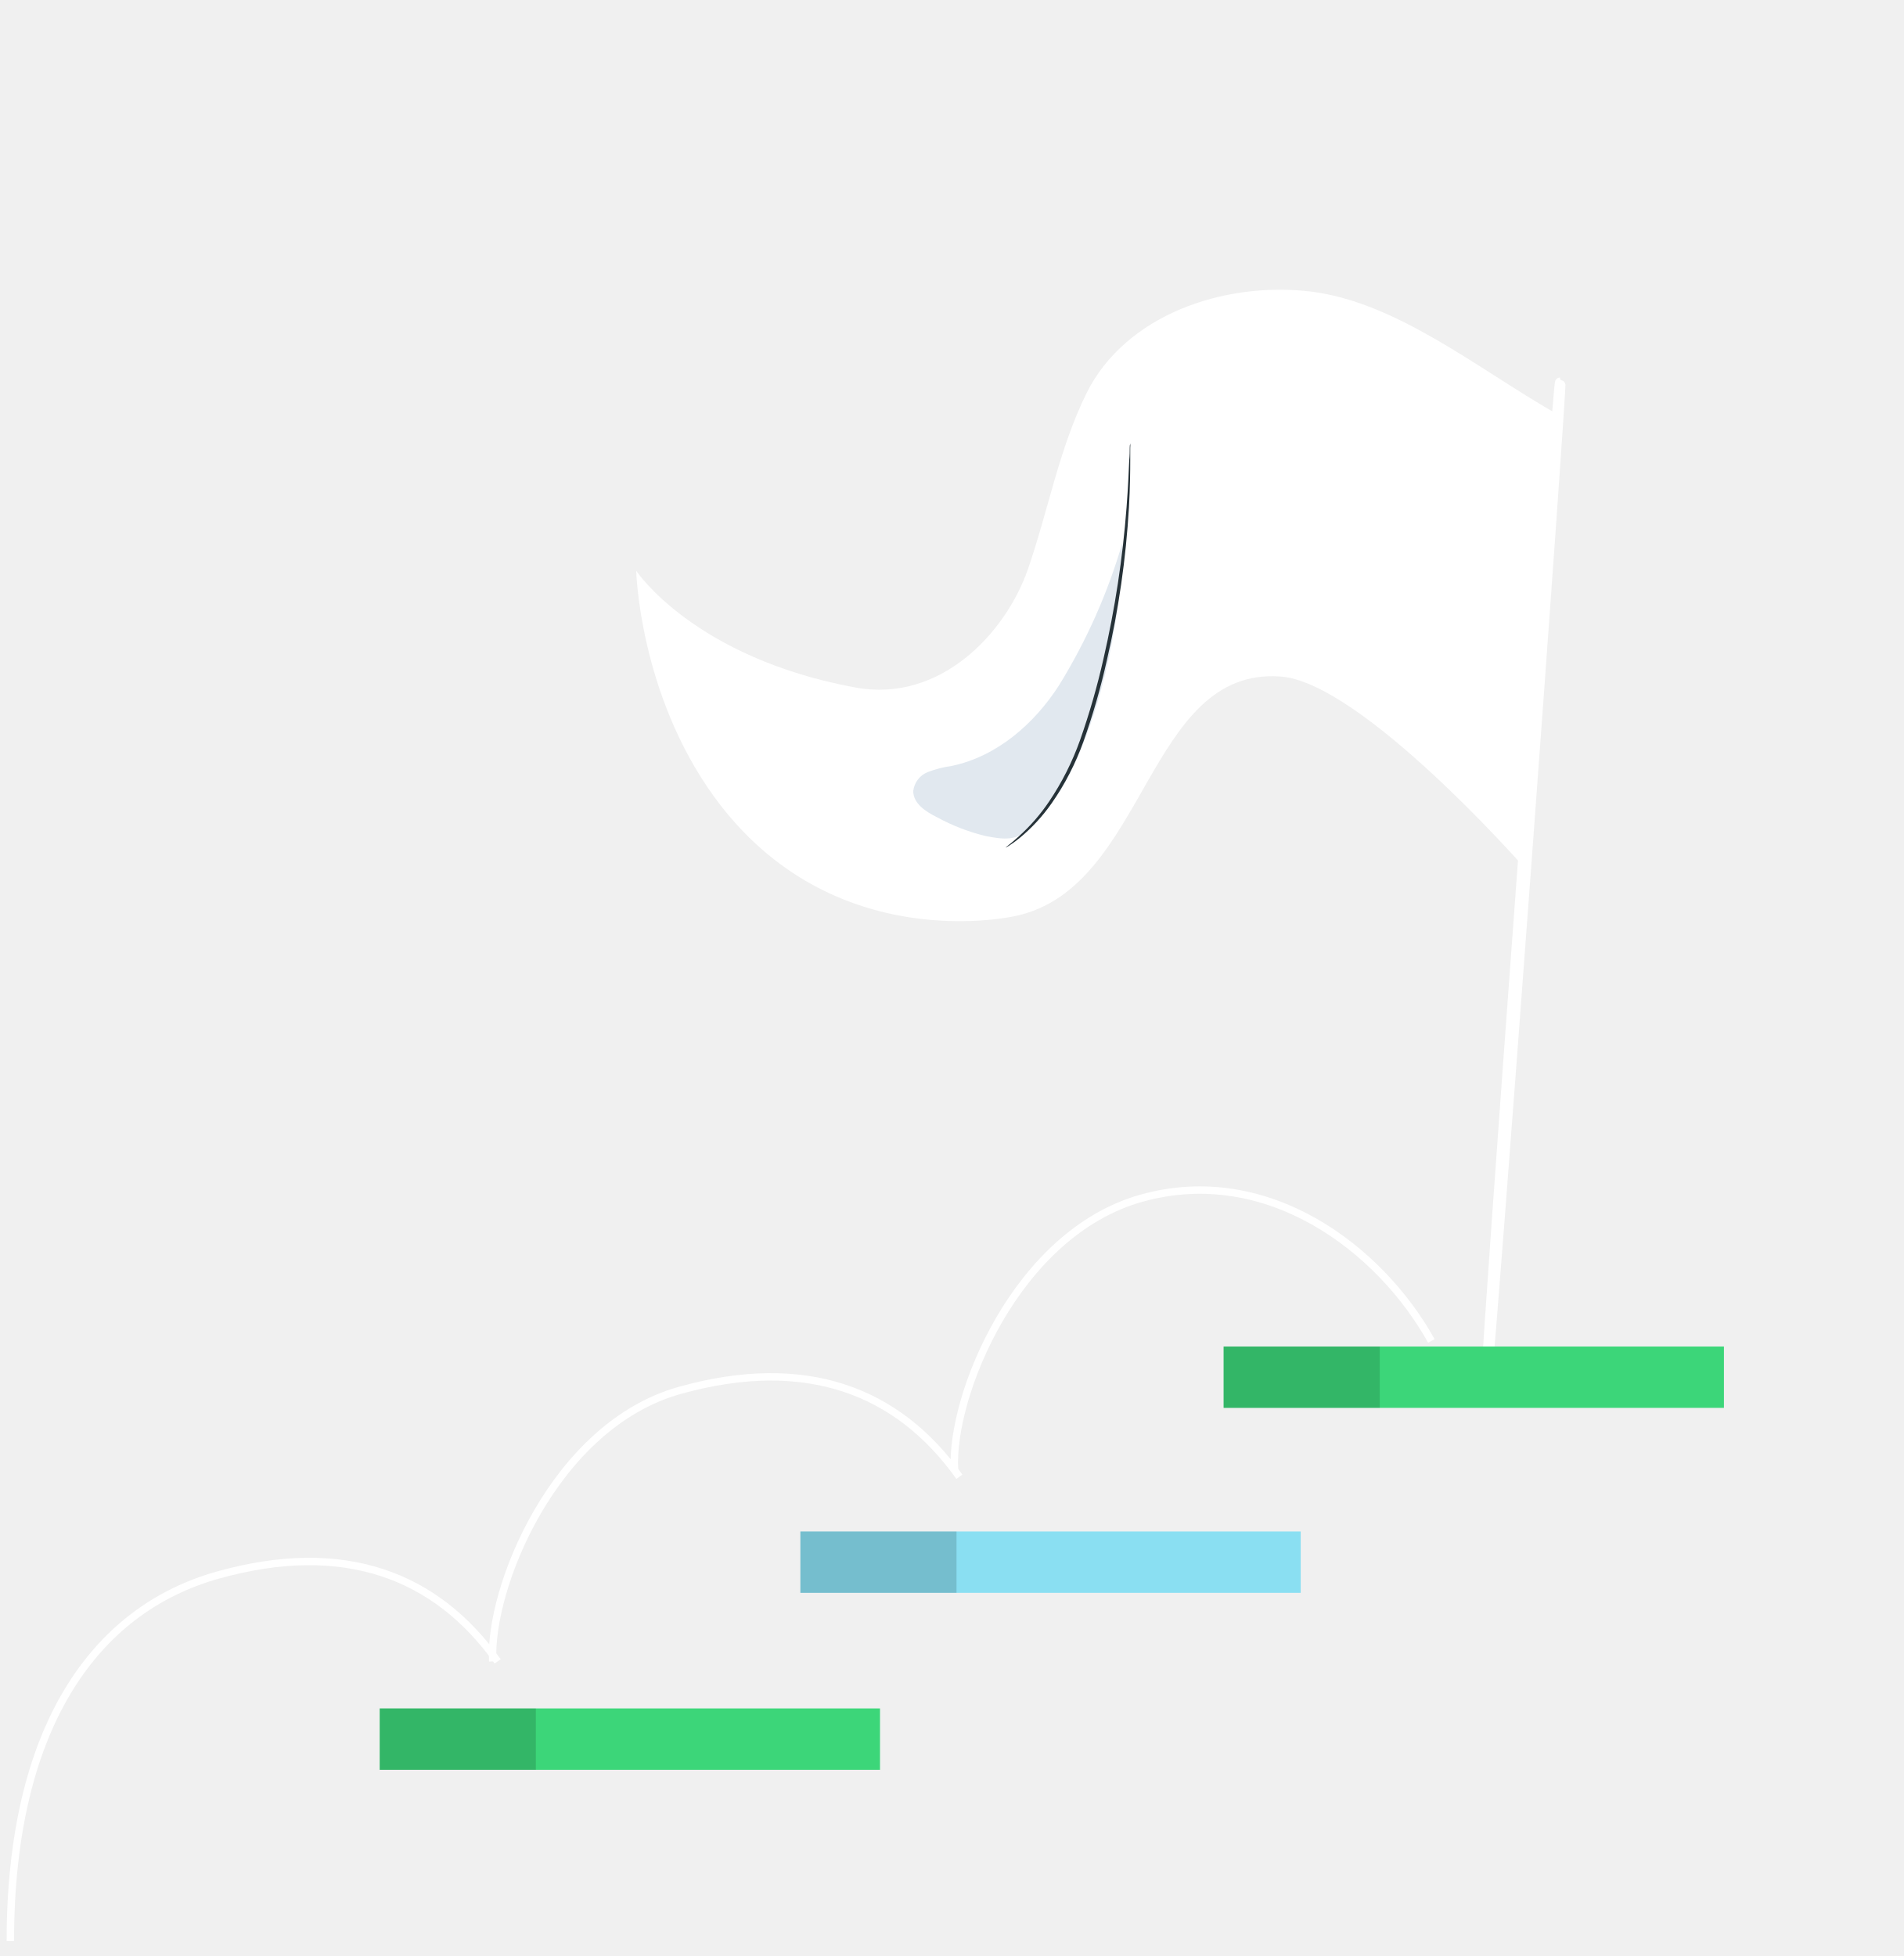
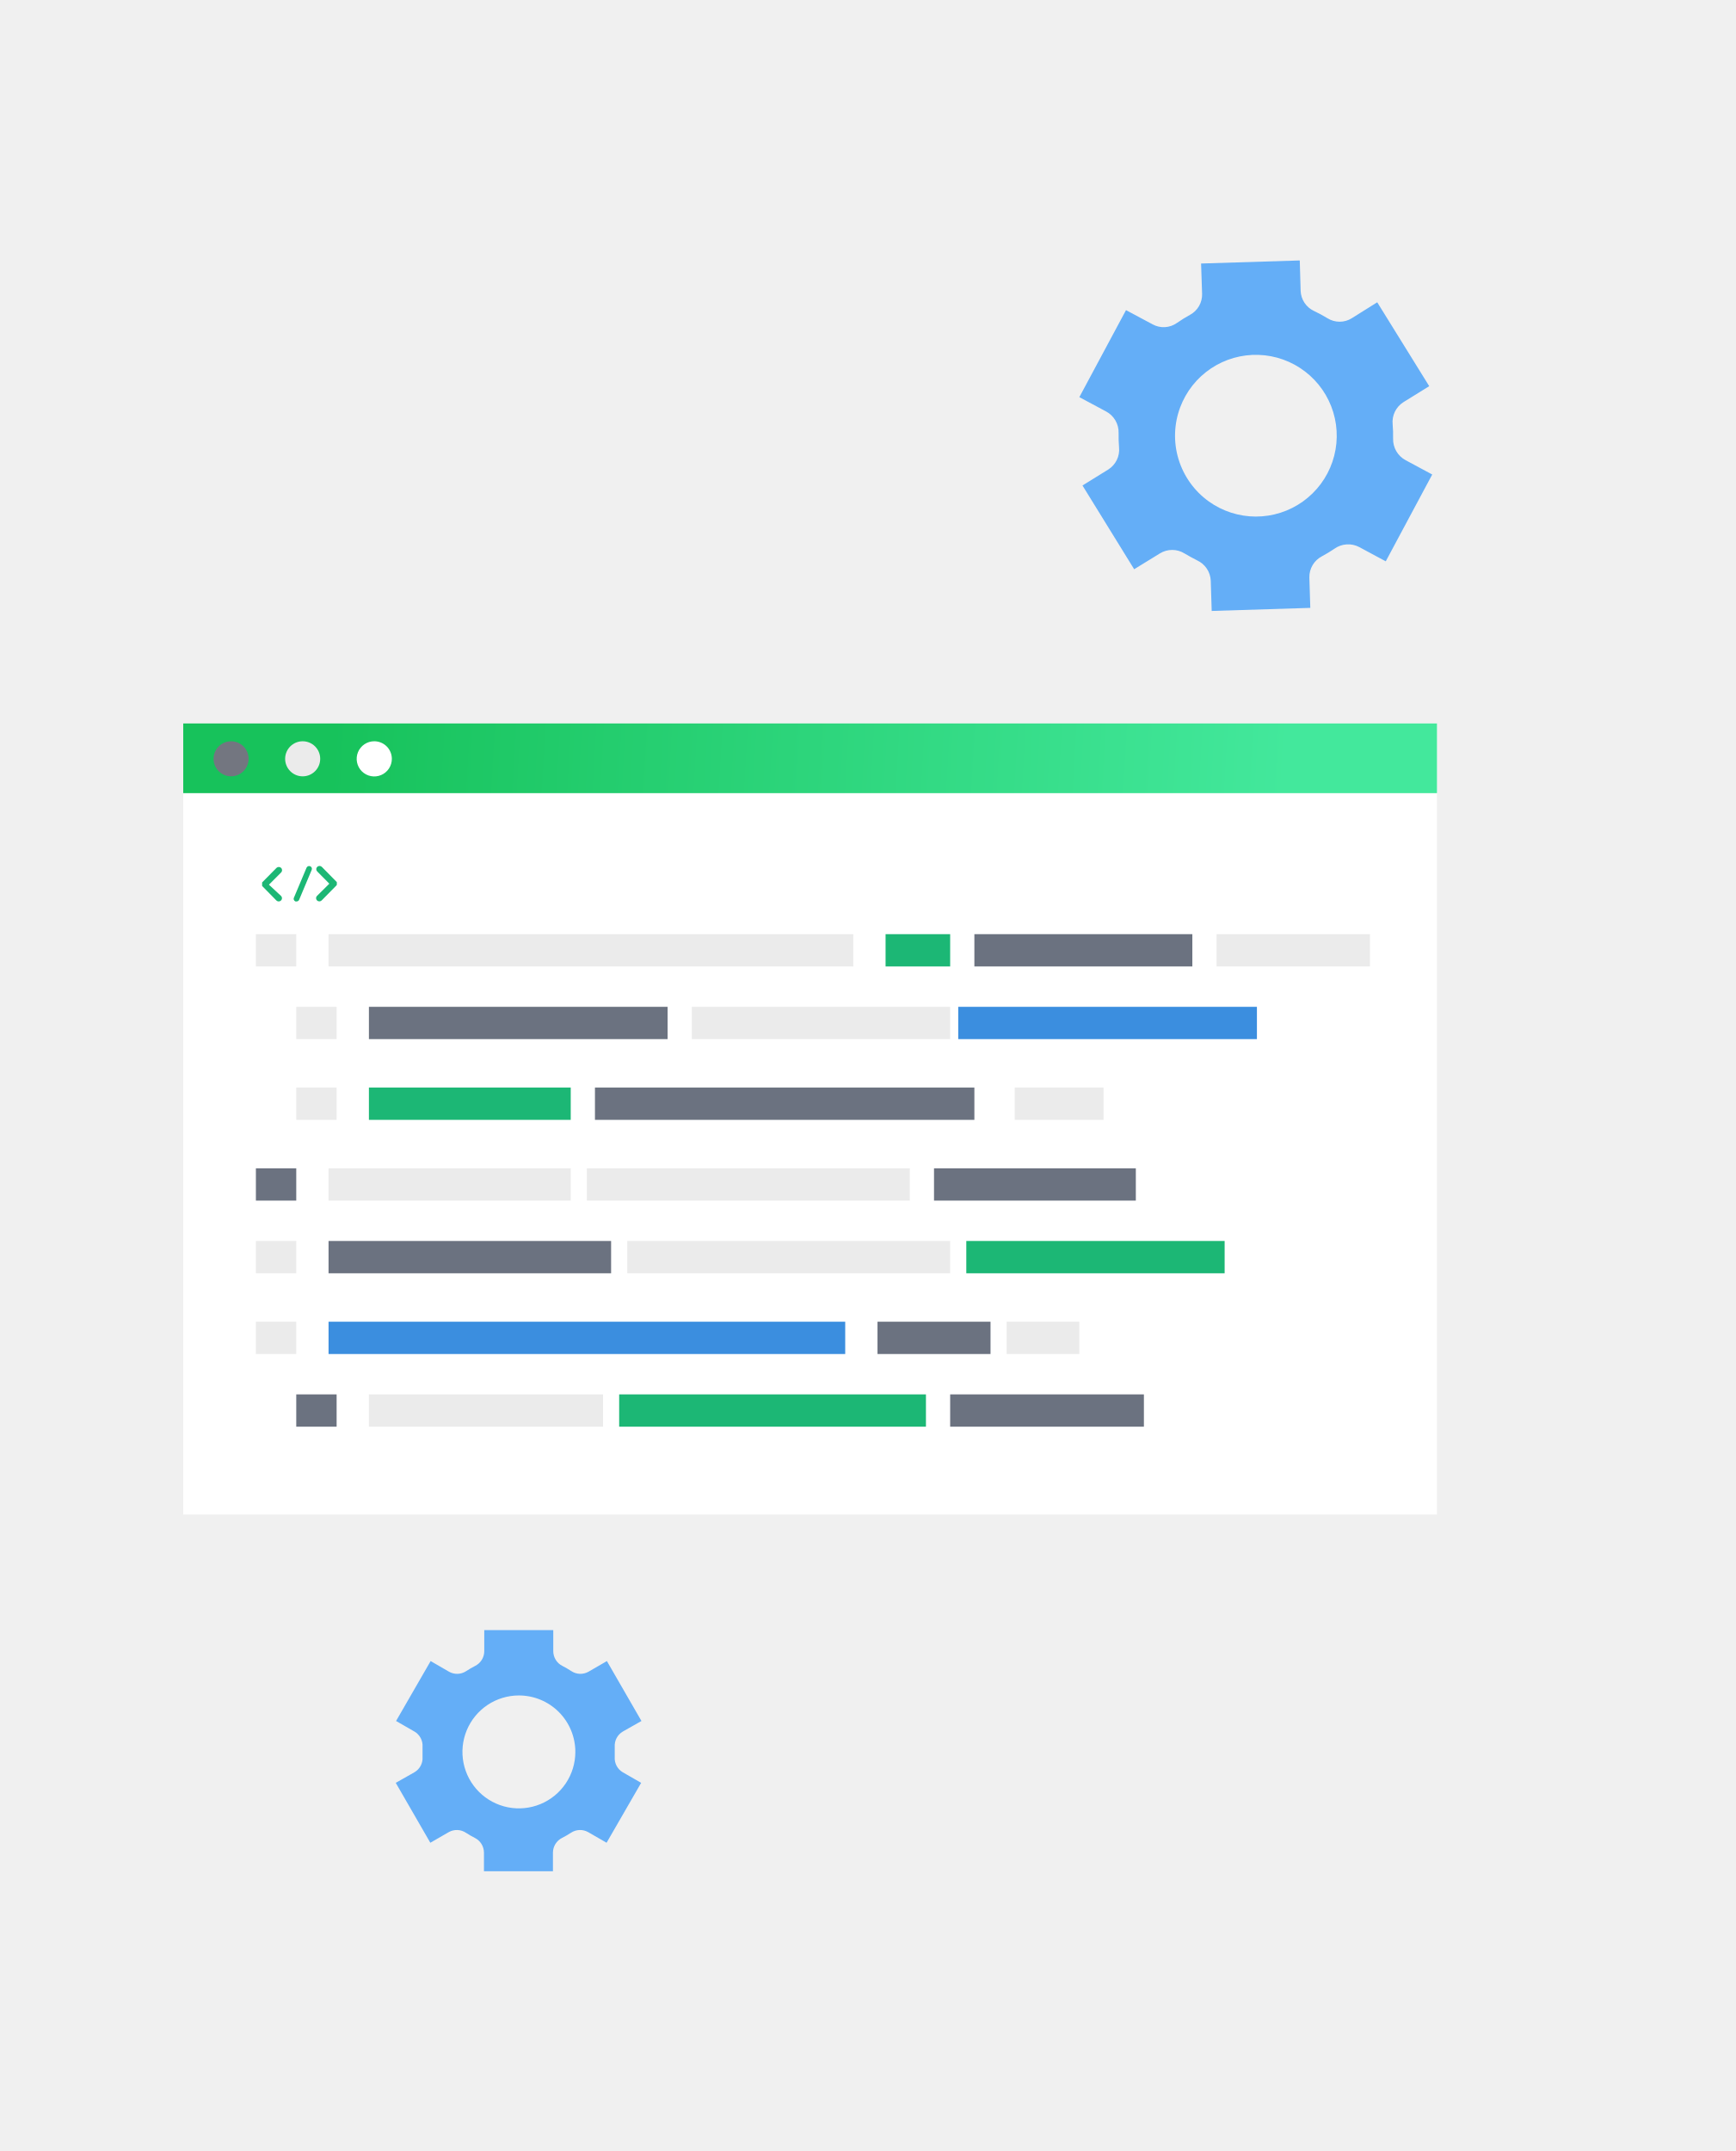
- <svg xmlns="http://www.w3.org/2000/svg" width="180" height="185" viewBox="0 0 180 185" fill="none">
-   <g clip-path="url(#clip0_12258_324375)">
-     <path d="M80.853 65.02C88.948 66.524 95.114 59.83 97.197 53.848C99.123 48.286 100.133 42.464 102.758 37.156C106.431 29.801 115.663 26.627 123.831 27.563C131.999 28.5 139.858 34.949 146.992 39.025L143.913 81.803C143.913 81.803 128.644 64.485 121.064 63.983C108.423 63.097 108.486 83.915 96.106 86.617C96.106 86.617 78.736 90.766 67.543 75.376C60.444 65.601 60.16 53.984 60.16 53.984C60.16 53.984 65.58 62.192 80.853 65.02Z" fill="white" />
-     <path d="M147.532 36.203C147.45 36.203 145.845 56.991 143.95 82.634C142.054 108.276 140.577 129.072 140.659 129.075C140.74 129.079 142.339 108.29 144.241 82.641C146.142 56.991 147.613 36.206 147.532 36.203Z" fill="white" stroke="white" />
-     <g opacity="0.3">
-       <path d="M106.143 51.304C104.763 56.051 102.748 60.591 100.153 64.799C97.809 68.466 94.253 71.554 89.992 72.443C89.212 72.548 88.447 72.745 87.713 73.028C87.347 73.177 87.028 73.422 86.789 73.737C86.55 74.052 86.401 74.425 86.356 74.817C86.356 75.997 87.535 76.768 88.594 77.29C90.065 78.097 91.639 78.702 93.272 79.088C94.877 79.394 96.209 79.571 97.341 78.287C98.435 77.215 99.42 76.035 100.279 74.765C103.996 68.435 105.836 59.384 106.143 52.227" fill="#9AB2CA" />
-     </g>
-     <path d="M95.101 80.164C95.101 80.164 95.23 80.108 95.462 79.956C95.799 79.736 96.124 79.498 96.434 79.242C97.577 78.297 98.587 77.201 99.436 75.985C100.693 74.18 101.706 72.215 102.446 70.144C103.347 67.617 104.09 65.036 104.671 62.417C105.775 57.671 106.472 52.839 106.754 47.974C106.859 46.112 106.875 44.603 106.876 43.56C106.876 43.071 106.876 42.678 106.876 42.357C106.89 42.218 106.89 42.078 106.876 41.94C106.84 42.075 106.824 42.216 106.828 42.357C106.828 42.678 106.828 43.071 106.779 43.552C106.731 44.596 106.674 46.104 106.529 47.958C106.163 52.794 105.432 57.595 104.342 62.321C103.753 64.926 103.013 67.496 102.126 70.015C101.398 72.061 100.416 74.007 99.203 75.808C98.387 77.021 97.425 78.128 96.337 79.105C95.559 79.819 95.077 80.14 95.101 80.164Z" fill="#263238" />
-     <path d="M115.705 127.356H163.014V133.158H115.705V127.356Z" fill="#3CD679" />
-     <g opacity="0.3">
-       <path opacity="0.5" d="M115.705 127.356H130.469V133.158H115.705V127.356Z" fill="black" />
-     </g>
-     <path d="M75.686 144.851H122.995V150.652H75.686V144.851Z" fill="#8ADFF2" />
-     <g opacity="0.3">
-       <path opacity="0.5" d="M75.683 144.851H90.447V150.652H75.683V144.851Z" fill="black" />
-     </g>
-     <path d="M35.905 161.585H83.213V167.387H35.905V161.585Z" fill="#3CD679" />
-     <g opacity="0.3">
-       <path opacity="0.5" d="M35.905 161.585H50.669V167.387H35.905V161.585Z" fill="black" />
-     </g>
-     <path d="M135.35 126.828C130.499 118.097 119.861 110.001 107.959 113.321C96.057 116.641 89.864 132.072 90.258 138.956" stroke="white" stroke-width="0.7" />
-     <path d="M90.717 139.67C84.895 131.498 76.198 128.178 64.296 131.499C52.394 134.819 46.201 150.25 46.594 157.134" stroke="white" stroke-width="0.7" />
-     <path d="M47.058 157.134C41.236 148.962 32.539 145.642 20.637 148.962C8.735 152.282 0.978 163.696 0.978 183.585" stroke="white" stroke-width="0.7" />
+ <svg xmlns="http://www.w3.org/2000/svg" width="180" height="223" viewBox="0 0 180 223" fill="none">
+   <g clip-path="url(#clip0_12639_288533)">
+     <path d="M63.58 115.312C63.58 114.499 63.69 112.334 63.69 111.41C63.69 107.456 62.279 105.667 58.597 105.556C56.867 105.452 55.84 104.425 55.84 102.955C55.84 101.485 56.867 100.464 58.597 100.353C62.279 100.19 63.69 98.46 63.69 94.447C63.69 93.53 63.58 91.365 63.58 90.545C63.58 85.29 65.804 81.934 74.194 80.093C75.879 79.709 77.173 80.743 77.173 82.311C77.189 82.794 77.051 83.269 76.778 83.668C76.506 84.067 76.113 84.368 75.657 84.529C70.409 86.155 69.648 87.833 69.648 91.521C69.648 92.6 69.758 94.389 69.758 95.527C69.758 99.748 67.697 101.81 64.126 102.948C67.755 104.138 69.758 106.142 69.758 110.369C69.758 111.501 69.648 113.29 69.648 114.376C69.648 118.057 70.409 119.735 75.657 121.361C76.113 121.522 76.506 121.823 76.778 122.222C77.051 122.621 77.189 123.096 77.173 123.579C77.173 125.153 75.872 126.181 74.194 125.804C65.804 123.982 63.58 120.62 63.58 115.312Z" fill="#EBEBEB" />
+     <path d="M95.319 90.564C95.319 91.377 95.208 93.543 95.208 94.467C95.208 98.48 96.672 100.21 100.359 100.373C102.037 100.483 103.065 101.511 103.065 102.974C103.065 104.438 102.037 105.465 100.359 105.576C96.672 105.686 95.208 107.475 95.208 111.43C95.208 112.347 95.319 114.512 95.319 115.332C95.319 120.639 93.101 124.002 84.704 125.843C83.026 126.22 81.725 125.192 81.725 123.618C81.708 123.128 81.853 122.646 82.136 122.245C82.419 121.845 82.825 121.548 83.293 121.4C88.496 119.774 89.251 118.096 89.251 114.415C89.251 113.329 89.147 111.54 89.147 110.408C89.147 106.181 91.202 104.125 94.779 102.987C91.15 101.797 89.147 99.787 89.147 95.566C89.147 94.428 89.251 92.639 89.251 91.56C89.251 87.872 88.496 86.194 83.293 84.568C82.825 84.42 82.419 84.123 82.136 83.723C81.853 83.322 81.708 82.84 81.725 82.35C81.725 80.782 83.026 79.748 84.704 80.132C93.101 81.953 95.319 85.309 95.319 90.564Z" fill="#EBEBEB" />
+     <path d="M120.268 57.375C120.651 57.138 121.093 57.012 121.543 57.012C121.994 57.012 122.435 57.138 122.818 57.375C123.032 57.505 123.254 57.629 123.468 57.746C123.683 57.863 123.917 57.98 124.119 58.09C124.527 58.276 124.877 58.571 125.128 58.943C125.38 59.315 125.523 59.749 125.543 60.198L125.641 63.339L135.865 63.02L135.767 59.859C135.76 59.41 135.878 58.968 136.107 58.582C136.337 58.196 136.67 57.882 137.068 57.674C137.515 57.435 137.95 57.173 138.369 56.887C138.738 56.624 139.173 56.469 139.625 56.438C140.078 56.407 140.53 56.502 140.931 56.712L143.689 58.194L148.508 49.193L145.751 47.71C145.348 47.495 145.014 47.173 144.784 46.779C144.554 46.385 144.439 45.935 144.45 45.479C144.461 44.982 144.446 44.485 144.404 43.99C144.359 43.543 144.438 43.093 144.633 42.688C144.829 42.284 145.132 41.942 145.51 41.7L148.196 40.035L142.805 31.339L140.157 32.998C139.781 33.23 139.348 33.354 138.905 33.354C138.463 33.354 138.03 33.23 137.653 32.998C137.432 32.861 137.198 32.731 136.964 32.601L136.255 32.243C135.852 32.057 135.509 31.763 135.263 31.393C135.017 31.023 134.879 30.593 134.863 30.149L134.772 27.001L124.541 27.32L124.645 30.455C124.66 30.897 124.552 31.335 124.333 31.72C124.113 32.105 123.792 32.421 123.403 32.633C122.927 32.895 122.464 33.181 122.018 33.492C121.656 33.746 121.23 33.893 120.789 33.917C120.347 33.941 119.908 33.841 119.52 33.629L116.756 32.152L111.917 41.173L114.688 42.656C115.092 42.871 115.428 43.194 115.658 43.589C115.887 43.985 116.002 44.437 115.989 44.894C115.978 45.391 115.993 45.888 116.034 46.383C116.079 46.83 115.999 47.281 115.802 47.685C115.606 48.09 115.301 48.431 114.922 48.672L112.242 50.331L117.602 59.014L120.268 57.375ZM122.376 42.221C122.992 40.58 124.107 39.174 125.564 38.2C127.021 37.226 128.747 36.733 130.498 36.791C132.25 36.848 133.939 37.453 135.329 38.521C136.719 39.588 137.74 41.064 138.247 42.742C138.755 44.419 138.724 46.213 138.159 47.872C137.595 49.531 136.524 50.971 135.099 51.99C133.673 53.01 131.964 53.556 130.211 53.554C128.459 53.551 126.751 53 125.328 51.977C123.833 50.901 122.733 49.362 122.199 47.599C121.665 45.835 121.727 43.945 122.376 42.221Z" fill="#64AEF7" />
+     <path d="M66.512 178.419L62.929 172.207L61.029 173.307C60.755 173.464 60.443 173.541 60.127 173.531C59.811 173.521 59.504 173.423 59.241 173.248C58.941 173.052 58.63 172.872 58.311 172.708C58.029 172.567 57.792 172.351 57.626 172.083C57.46 171.816 57.37 171.508 57.368 171.193V169.001H50.213V171.193C50.211 171.508 50.122 171.816 49.955 172.083C49.789 172.351 49.552 172.567 49.27 172.708C48.951 172.872 48.641 173.052 48.34 173.248C48.077 173.423 47.77 173.521 47.454 173.531C47.139 173.541 46.826 173.464 46.552 173.307L44.653 172.207L41.069 178.419L42.981 179.518C43.252 179.679 43.474 179.911 43.621 180.19C43.768 180.47 43.835 180.784 43.813 181.099C43.813 181.274 43.813 181.45 43.813 181.625C43.813 181.801 43.813 181.977 43.813 182.152C43.835 182.465 43.769 182.778 43.623 183.056C43.477 183.334 43.257 183.566 42.988 183.726L41.036 184.832L44.62 191.043L46.526 189.944C46.8 189.788 47.113 189.711 47.429 189.723C47.745 189.734 48.051 189.833 48.314 190.009C48.612 190.203 48.921 190.381 49.238 190.542C49.519 190.684 49.756 190.9 49.923 191.167C50.089 191.435 50.178 191.743 50.181 192.058V194.25H57.335V192.058C57.338 191.743 57.427 191.435 57.593 191.167C57.76 190.9 57.997 190.684 58.278 190.542C58.595 190.381 58.904 190.203 59.202 190.009C59.465 189.833 59.771 189.734 60.087 189.723C60.403 189.711 60.716 189.788 60.99 189.944L62.896 191.043L66.48 184.832L64.568 183.733C64.298 183.572 64.078 183.34 63.932 183.062C63.786 182.785 63.72 182.472 63.742 182.159C63.742 181.983 63.742 181.807 63.742 181.625C63.742 181.443 63.742 181.274 63.742 181.099C63.721 180.784 63.787 180.47 63.934 180.19C64.081 179.911 64.303 179.679 64.574 179.518L66.512 178.419ZM59.657 181.625C59.657 182.783 59.314 183.915 58.671 184.877C58.028 185.84 57.113 186.59 56.044 187.033C54.974 187.476 53.797 187.592 52.662 187.367C51.526 187.141 50.483 186.583 49.664 185.765C48.846 184.946 48.288 183.903 48.062 182.767C47.837 181.632 47.953 180.455 48.396 179.385C48.839 178.316 49.589 177.401 50.551 176.758C51.514 176.115 52.646 175.772 53.804 175.772C55.356 175.772 56.845 176.388 57.943 177.486C59.041 178.584 59.657 180.073 59.657 181.625Z" fill="#64AEF7" />
+     <path d="M149 75.001H19V157.018H149V75.001Z" fill="white" />
+     <path d="M149 75.001H19V82.227H149V75.001Z" fill="url(#paint0_linear_12639_288533)" />
+     <path d="M25.779 78.667C25.779 79.026 25.672 79.378 25.472 79.677C25.272 79.976 24.988 80.209 24.656 80.346C24.324 80.484 23.958 80.52 23.606 80.45C23.253 80.38 22.929 80.207 22.675 79.952C22.421 79.698 22.247 79.374 22.177 79.021C22.107 78.669 22.143 78.303 22.281 77.971C22.418 77.639 22.651 77.355 22.95 77.155C23.249 76.955 23.601 76.849 23.96 76.849C24.443 76.849 24.905 77.04 25.246 77.381C25.587 77.722 25.779 78.184 25.779 78.667Z" fill="#737680" />
+     <path d="M31.384 80.485C32.388 80.485 33.202 79.671 33.202 78.667C33.202 77.663 32.388 76.849 31.384 76.849C30.38 76.849 29.566 77.663 29.566 78.667C29.566 79.671 30.38 80.485 31.384 80.485Z" fill="#EBEBEB" />
+     <path d="M40.631 78.667C40.632 79.028 40.526 79.381 40.326 79.682C40.127 79.982 39.842 80.217 39.509 80.356C39.176 80.495 38.809 80.532 38.455 80.462C38.101 80.392 37.775 80.219 37.519 79.964C37.264 79.709 37.09 79.385 37.019 79.031C36.948 78.677 36.984 78.309 37.121 77.976C37.259 77.642 37.493 77.357 37.793 77.156C38.093 76.956 38.446 76.849 38.807 76.849C39.29 76.849 39.753 77.04 40.095 77.381C40.437 77.722 40.629 78.184 40.631 78.667Z" fill="white" />
+     <path d="M30.719 96.847H26.534V100.195H30.719V96.847Z" fill="#EBEBEB" />
+     <path d="M88.477 96.847H34.067V100.195H88.477V96.847Z" fill="#EBEBEB" />
+     <path d="M142.049 96.847H126.145V100.195H142.049V96.847Z" fill="#EBEBEB" />
+     <path d="M98.522 96.847H91.825V100.195H98.522V96.847Z" fill="#1CB775" />
+     <path d="M111.915 137.026H104.381V140.375H111.915V137.026Z" fill="#EBEBEB" />
+     <path d="M123.634 96.847H101.033V100.195H123.634V96.847Z" fill="#6B7280" />
+     <path d="M34.904 104.38H30.719V107.728H34.904V104.38Z" fill="#EBEBEB" />
+     <path d="M69.224 104.38H38.253V107.728H69.224V104.38Z" fill="#6B7280" />
+     <path d="M102.707 137.026H90.988V140.375H102.707V137.026Z" fill="#6B7280" />
+     <path d="M63.365 128.655H34.067V132.004H63.365V128.655Z" fill="#6B7280" />
+     <path d="M59.179 112.751H38.253V116.099H59.179V112.751Z" fill="#1CB775" />
+     <path d="M117.774 121.122H96.848V124.47H117.774V121.122Z" fill="#6B7280" />
+     <path d="M101.033 112.751H61.691V116.099H101.033V112.751Z" fill="#6B7280" />
+     <path d="M87.64 137.026H34.067V140.375H87.64V137.026Z" fill="#3B8EDF" />
+     <path d="M130.33 104.38H99.359V107.728H130.33V104.38Z" fill="#3B8EDF" />
+     <path d="M98.522 104.38H71.735V107.728H98.522V104.38Z" fill="#EBEBEB" />
+     <path d="M114.426 112.751H105.218V116.099H114.426V112.751Z" fill="#EBEBEB" />
+     <path d="M34.904 112.751H30.719V116.099H34.904V112.751Z" fill="#EBEBEB" />
+     <path d="M30.719 121.122H26.534V124.47H30.719V121.122Z" fill="#6B7280" />
+     <path d="M59.179 121.122H34.067V124.47H59.179V121.122Z" fill="#EBEBEB" />
+     <path d="M62.528 144.56H38.253V147.908H62.528V144.56Z" fill="#EBEBEB" />
+     <path d="M96.011 144.56H64.202V147.908H96.011V144.56Z" fill="#1CB775" />
+     <path d="M98.522 128.655H65.039V132.004H98.522V128.655Z" fill="#EBEBEB" />
+     <path d="M126.982 128.655H100.196V132.004H126.982V128.655Z" fill="#1CB775" />
+     <path d="M94.336 121.122H60.853V124.47H94.336V121.122Z" fill="#EBEBEB" />
+     <path d="M30.719 128.655H26.534V132.004H30.719V128.655Z" fill="#EBEBEB" />
+     <path d="M30.719 137.026H26.534V140.375H30.719V137.026Z" fill="#EBEBEB" />
+     <path d="M34.904 144.56H30.719V147.908H34.904V144.56Z" fill="#6B7280" />
+     <path d="M118.611 144.56H98.522V147.908H118.611V144.56Z" fill="#6B7280" />
+     <path d="M29.136 92.88C29.168 92.911 29.193 92.948 29.21 92.989C29.228 93.03 29.237 93.074 29.237 93.119C29.237 93.163 29.228 93.207 29.21 93.248C29.193 93.289 29.168 93.326 29.136 93.357C29.073 93.418 28.991 93.453 28.903 93.456C28.858 93.456 28.814 93.447 28.772 93.43C28.73 93.413 28.692 93.388 28.66 93.357L27.178 91.847C27.176 91.831 27.176 91.816 27.178 91.8C27.178 91.8 27.178 91.771 27.178 91.765V91.672C27.178 91.672 27.178 91.672 27.178 91.643V91.608C27.179 91.595 27.179 91.581 27.178 91.568C27.177 91.552 27.177 91.537 27.178 91.521C27.176 91.51 27.176 91.498 27.178 91.486L28.671 89.976C28.735 89.914 28.82 89.88 28.909 89.88C28.998 89.88 29.084 89.914 29.147 89.976C29.179 90.007 29.205 90.044 29.222 90.085C29.239 90.126 29.248 90.17 29.248 90.214C29.248 90.259 29.239 90.303 29.222 90.344C29.205 90.385 29.179 90.422 29.147 90.453L27.887 91.719L29.136 92.88Z" fill="#1CB775" />
+     <path d="M30.484 93.049L31.785 89.959C31.8 89.924 31.822 89.892 31.849 89.865C31.877 89.838 31.909 89.817 31.945 89.803C31.98 89.789 32.019 89.782 32.057 89.783C32.095 89.784 32.133 89.792 32.168 89.808C32.203 89.822 32.235 89.844 32.261 89.871C32.288 89.897 32.309 89.93 32.323 89.965C32.337 90 32.344 90.037 32.343 90.075C32.343 90.113 32.334 90.151 32.319 90.185L31.018 93.281C30.995 93.333 30.958 93.377 30.91 93.408C30.863 93.439 30.807 93.456 30.751 93.456C30.714 93.464 30.677 93.464 30.64 93.456C30.602 93.441 30.567 93.419 30.537 93.39C30.508 93.361 30.485 93.326 30.47 93.288C30.455 93.249 30.449 93.208 30.451 93.167C30.453 93.126 30.465 93.085 30.484 93.049Z" fill="#1CB775" />
+     <path d="M34.88 91.805L34.84 91.84L33.353 93.35C33.289 93.412 33.204 93.448 33.115 93.449C33.07 93.449 33.026 93.441 32.986 93.424C32.945 93.407 32.907 93.382 32.877 93.35C32.844 93.319 32.819 93.282 32.802 93.241C32.784 93.2 32.775 93.156 32.775 93.112C32.775 93.067 32.784 93.023 32.802 92.983C32.819 92.942 32.844 92.905 32.877 92.874L34.148 91.613L32.894 90.347C32.862 90.316 32.837 90.279 32.819 90.238C32.802 90.197 32.793 90.153 32.793 90.109C32.793 90.064 32.802 90.02 32.819 89.98C32.837 89.939 32.862 89.902 32.894 89.871C32.958 89.809 33.043 89.774 33.132 89.774C33.221 89.774 33.306 89.809 33.37 89.871L34.857 91.381L34.898 91.416C34.898 91.416 34.898 91.416 34.927 91.462C34.925 91.478 34.925 91.493 34.927 91.509V91.544C34.927 91.544 34.927 91.544 34.927 91.573V91.671C34.925 91.687 34.925 91.702 34.927 91.718L34.88 91.805Z" fill="#1CB775" />
  </g>
  <defs>
-     <clipPath id="clip0_12258_324375">
-       <rect width="180" height="184" fill="white" transform="translate(0 0.584961)" />
+     <linearGradient id="paint0_linear_12639_288533" x1="34.486" y1="72.572" x2="133.679" y2="78.431" gradientUnits="userSpaceOnUse">
+       <stop stop-color="#17C25B" />
+       <stop offset="1" stop-color="#43E89C" />
+     </linearGradient>
+     <clipPath id="clip0_12639_288533">
+       <rect width="180" height="180" fill="white" transform="translate(0 14.001)" />
    </clipPath>
  </defs>
</svg>
